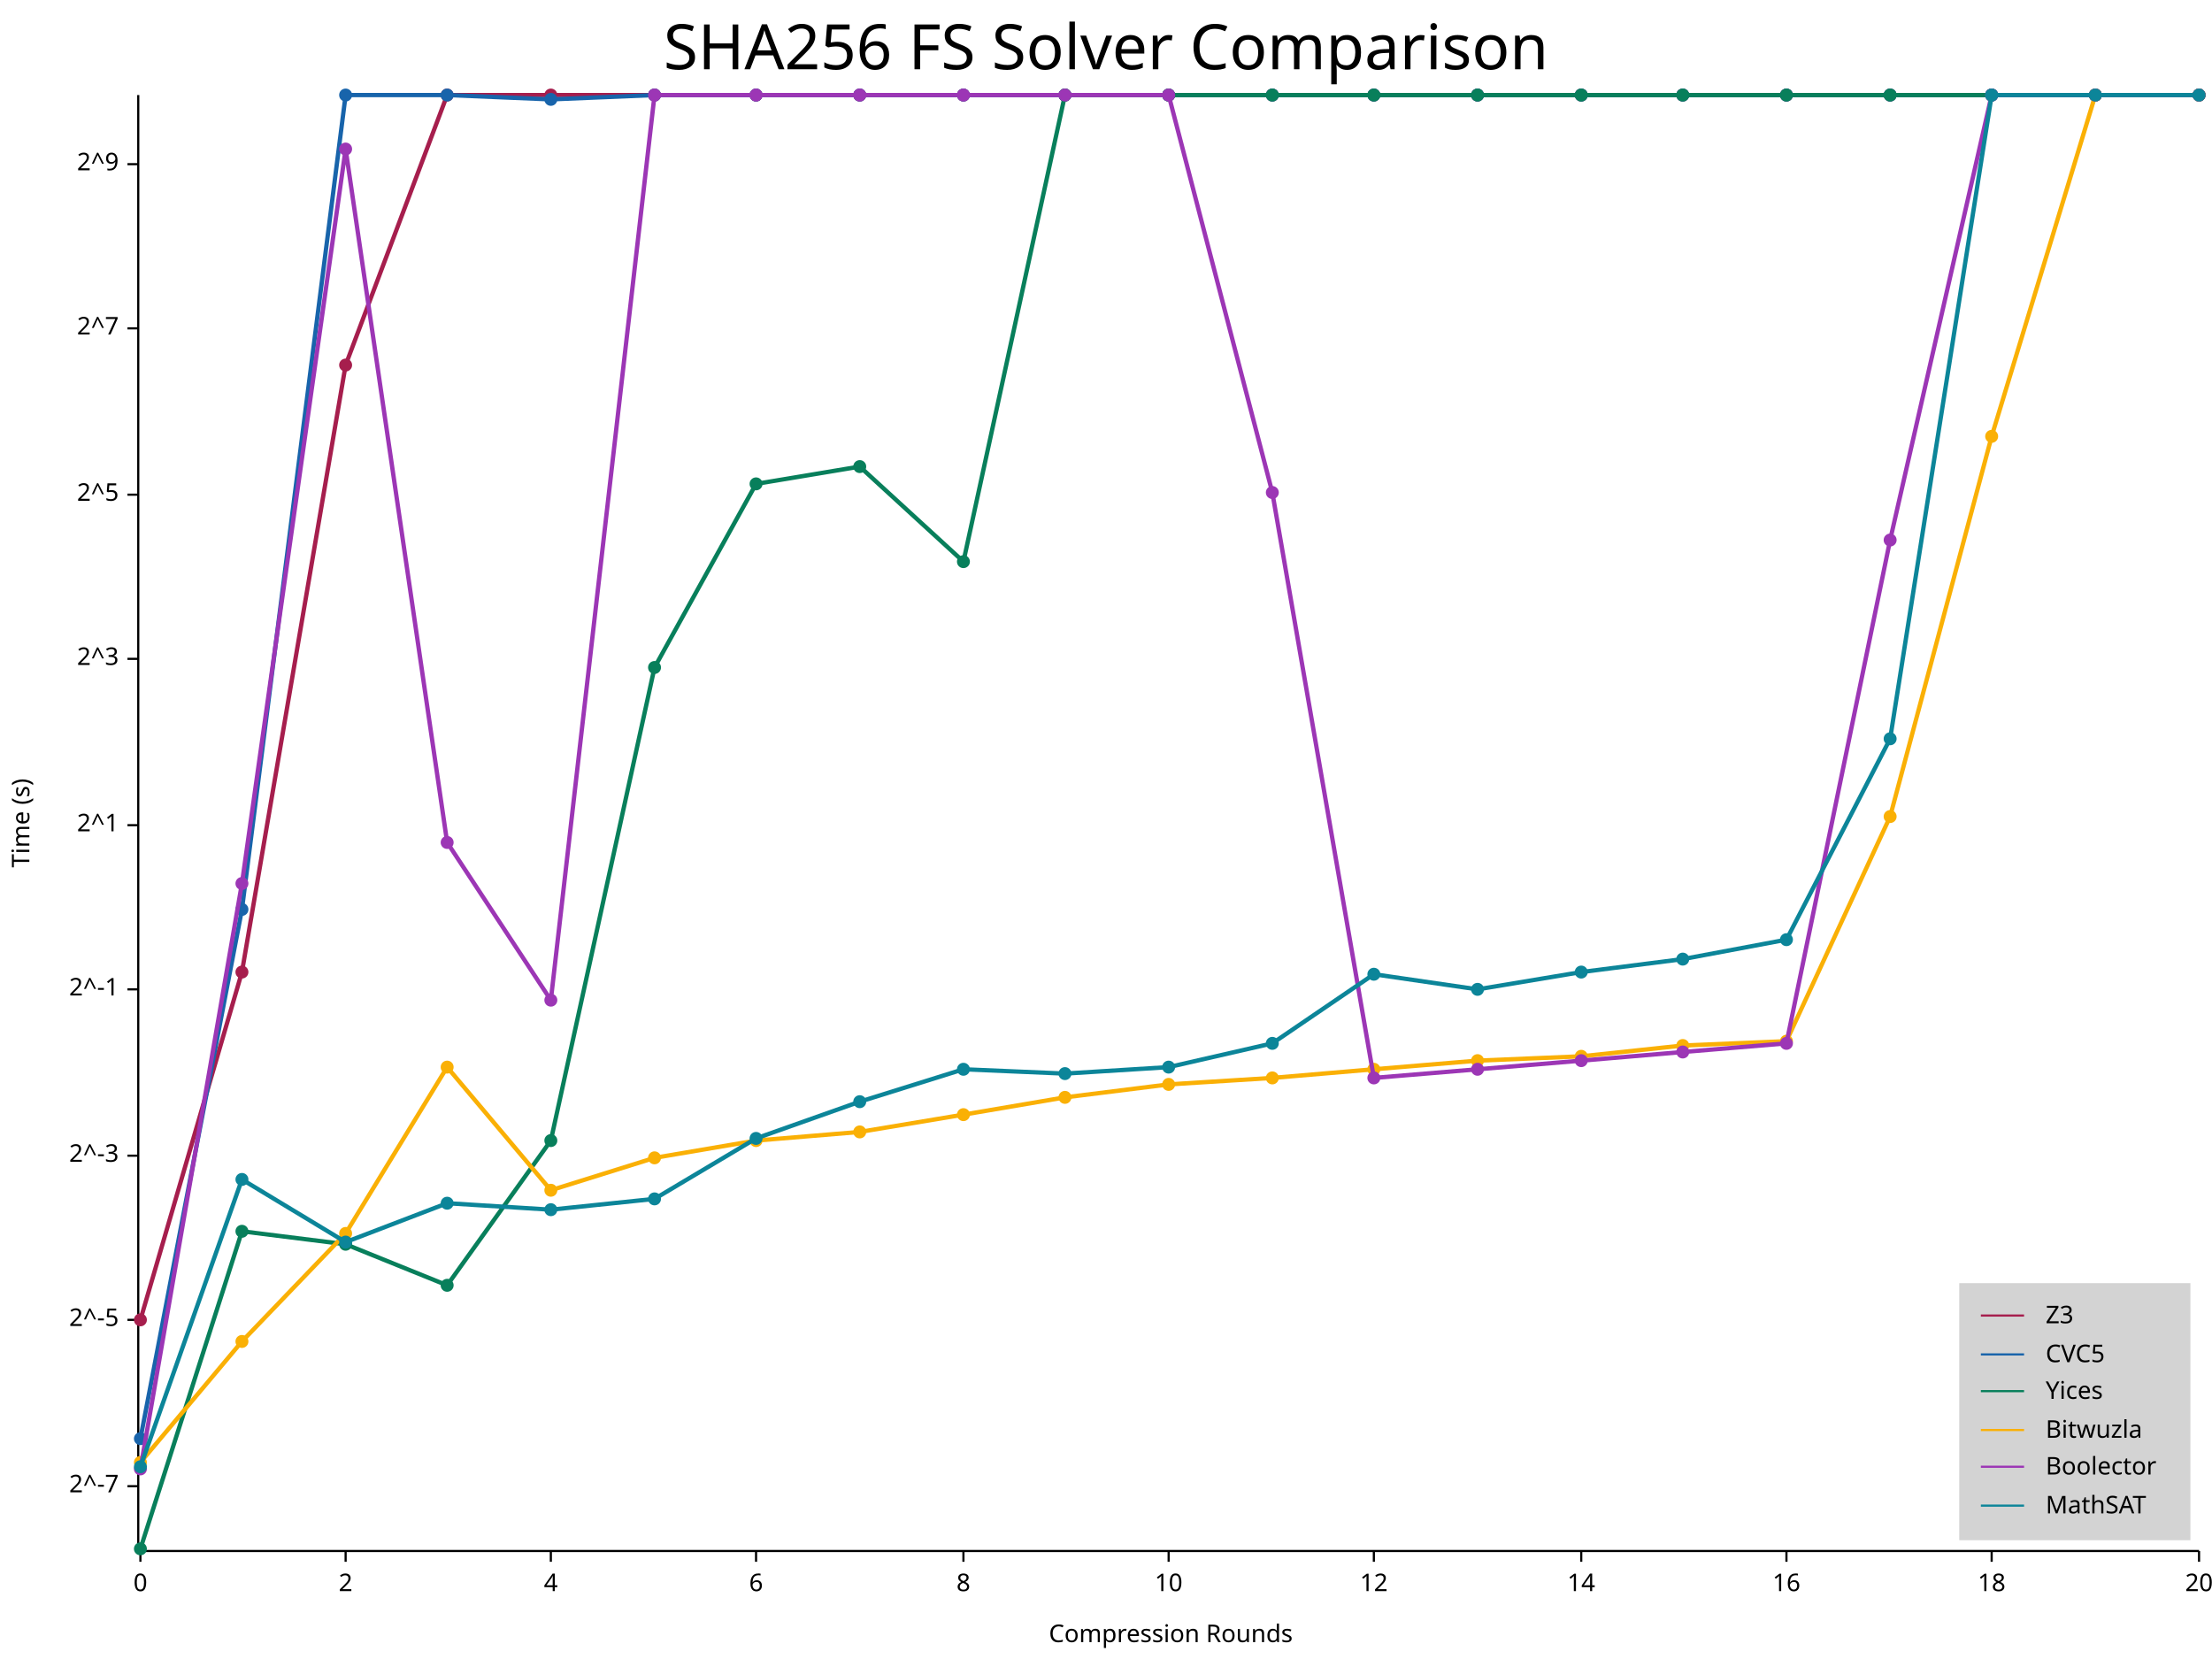
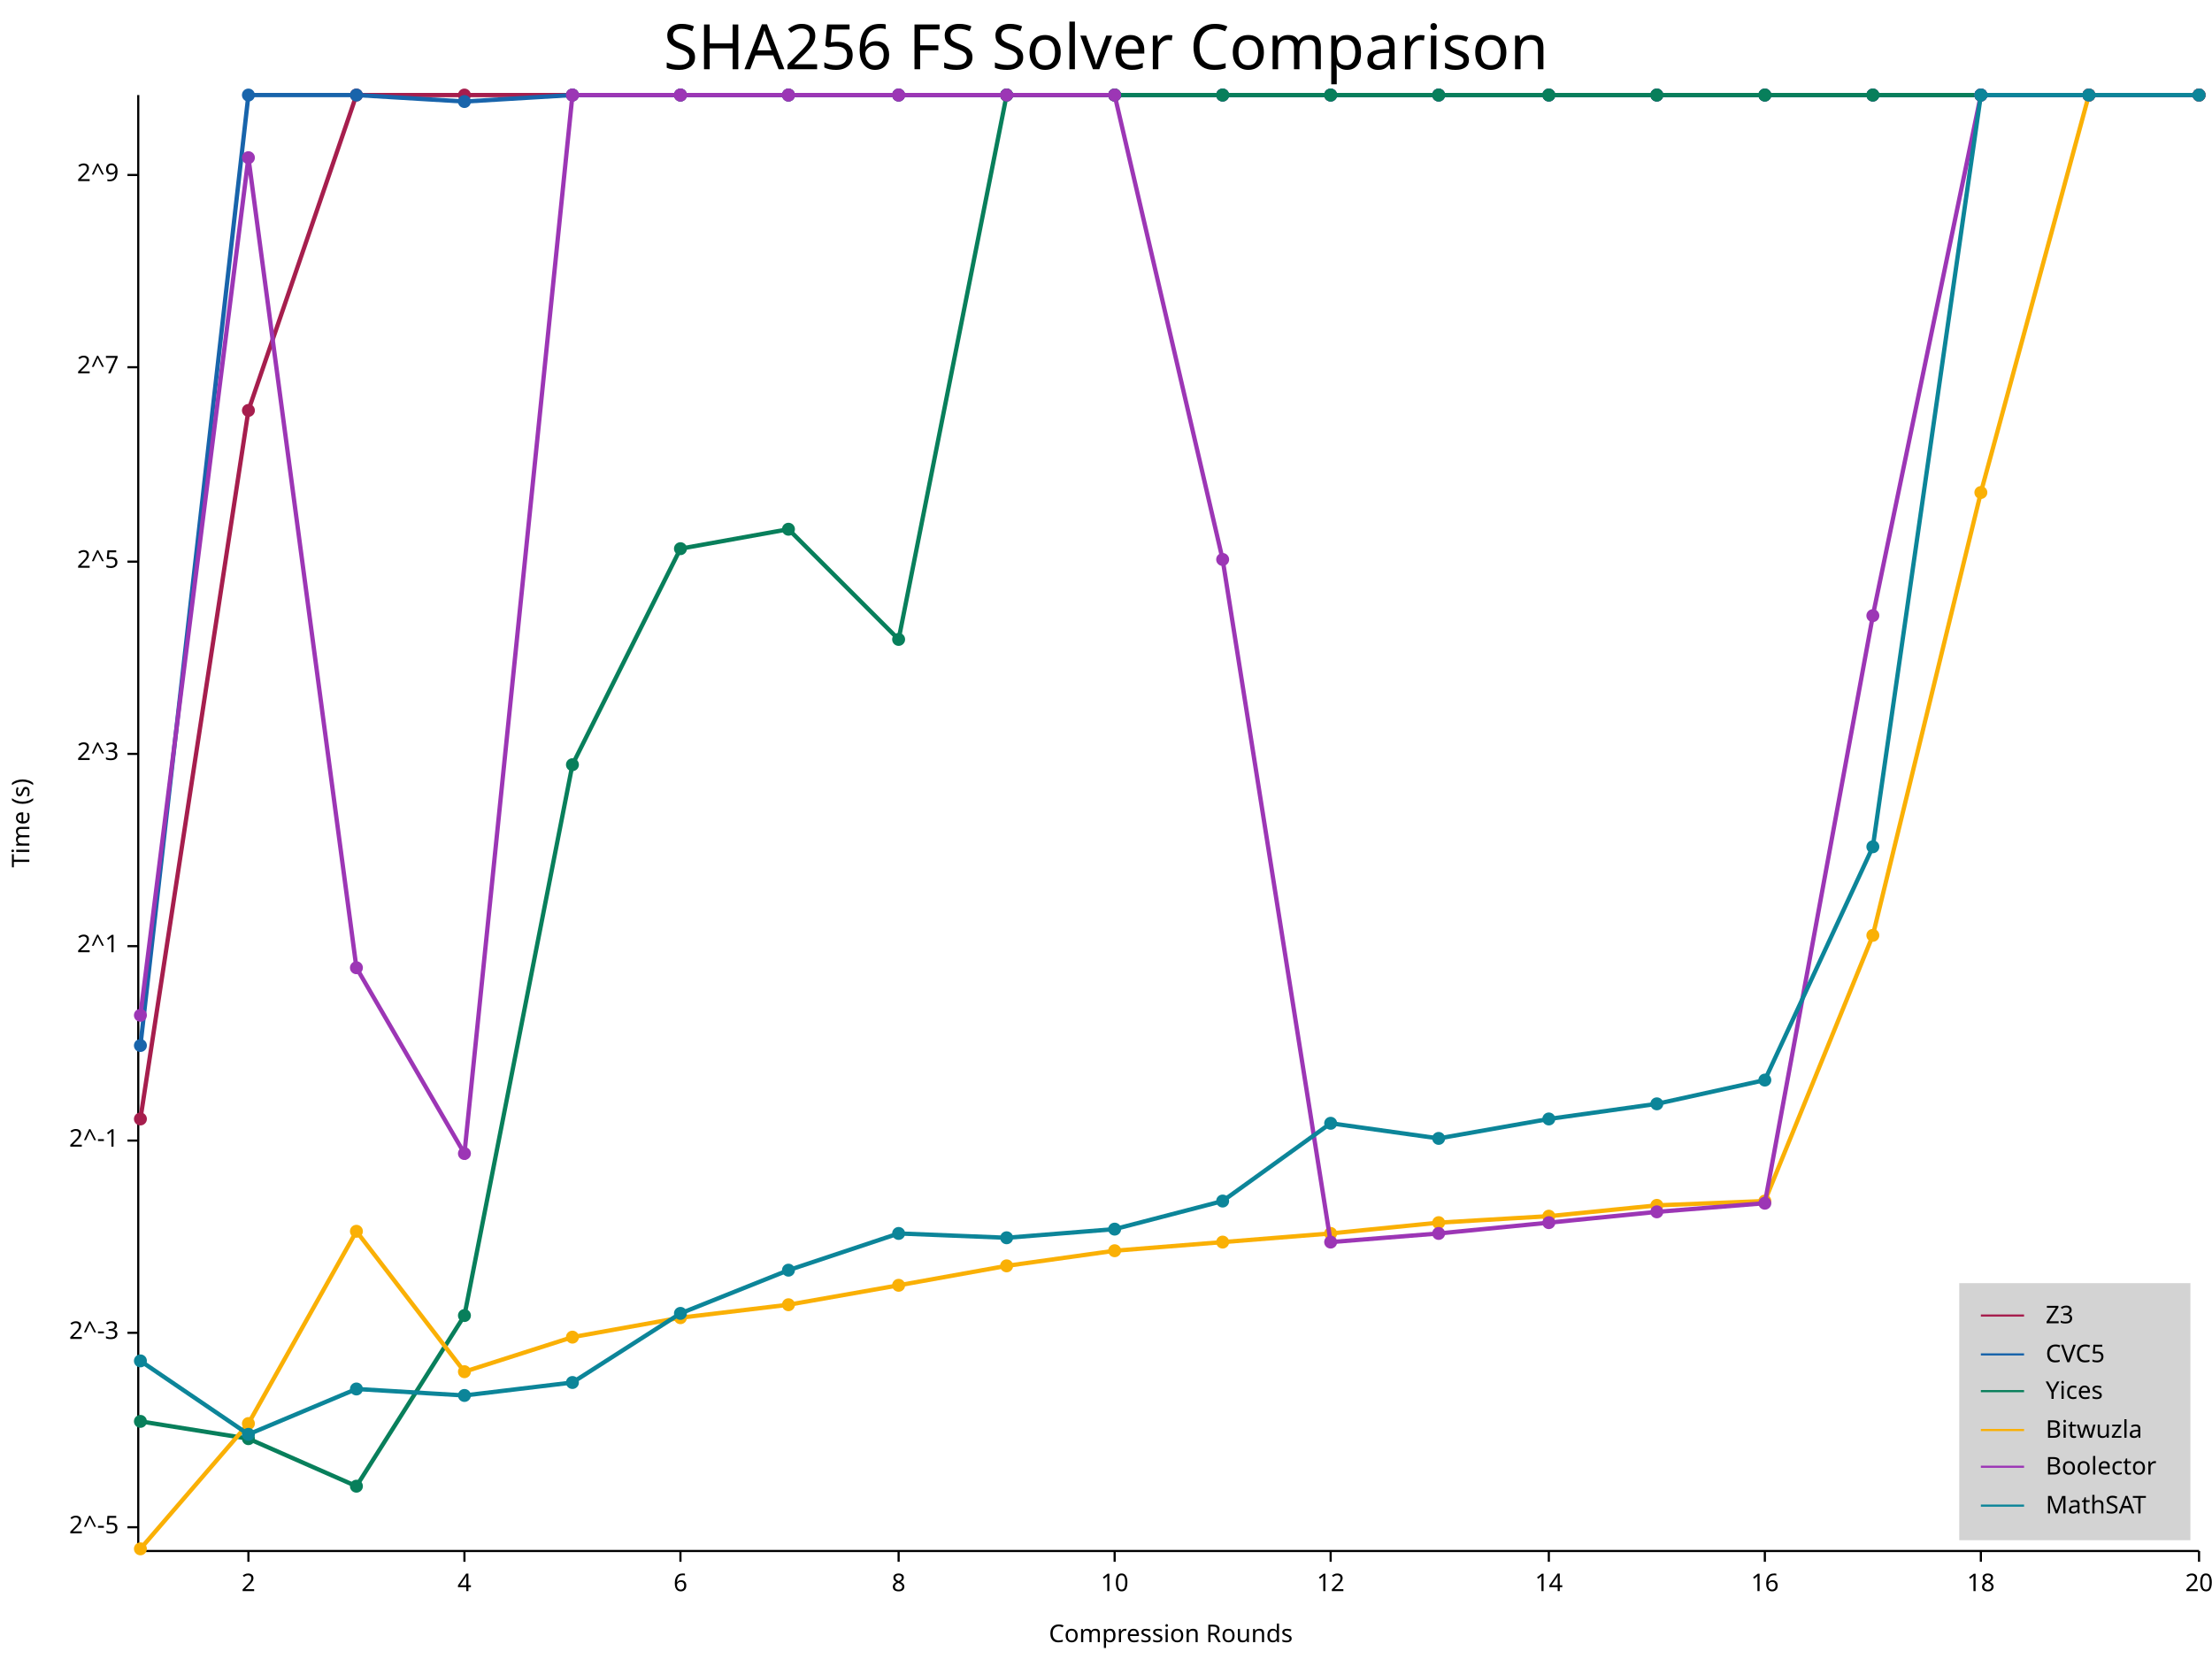
<svg xmlns="http://www.w3.org/2000/svg" width="1024" height="768" viewBox="0 0 1024 768">
  <rect x="0" y="0" width="1024" height="768" opacity="1" fill="#FFFFFF" stroke="none" />
  <text x="512" y="10" dy="0.76em" text-anchor="middle" font-family="noto sans" font-size="29.032" opacity="1" fill="#000000">
SHA256 FS Solver Comparison
</text>
  <text x="542" y="763" dy="-0.5ex" text-anchor="middle" font-family="noto sans" font-size="11.29" opacity="1" fill="#000000">
Compression Rounds
</text>
  <polyline fill="none" opacity="1" stroke="#000000" stroke-width="1" points="65,718 1018,718 " />
-   <text x="65" y="728" dy="0.76em" text-anchor="middle" font-family="noto sans" font-size="11.29" opacity="1" fill="#000000">
- 0
- </text>
-   <polyline fill="none" opacity="1" stroke="#000000" stroke-width="1" points="65,718 65,723 " />
-   <text x="160" y="728" dy="0.76em" text-anchor="middle" font-family="noto sans" font-size="11.29" opacity="1" fill="#000000">
+   <text x="115" y="728" dy="0.76em" text-anchor="middle" font-family="noto sans" font-size="11.29" opacity="1" fill="#000000">
2
</text>
-   <polyline fill="none" opacity="1" stroke="#000000" stroke-width="1" points="160,718 160,723 " />
-   <text x="255" y="728" dy="0.76em" text-anchor="middle" font-family="noto sans" font-size="11.29" opacity="1" fill="#000000">
+   <polyline fill="none" opacity="1" stroke="#000000" stroke-width="1" points="115,718 115,723 " />
+   <text x="215" y="728" dy="0.76em" text-anchor="middle" font-family="noto sans" font-size="11.29" opacity="1" fill="#000000">
4
</text>
-   <polyline fill="none" opacity="1" stroke="#000000" stroke-width="1" points="255,718 255,723 " />
-   <text x="350" y="728" dy="0.76em" text-anchor="middle" font-family="noto sans" font-size="11.29" opacity="1" fill="#000000">
+   <polyline fill="none" opacity="1" stroke="#000000" stroke-width="1" points="215,718 215,723 " />
+   <text x="315" y="728" dy="0.76em" text-anchor="middle" font-family="noto sans" font-size="11.29" opacity="1" fill="#000000">
6
</text>
-   <polyline fill="none" opacity="1" stroke="#000000" stroke-width="1" points="350,718 350,723 " />
-   <text x="446" y="728" dy="0.76em" text-anchor="middle" font-family="noto sans" font-size="11.29" opacity="1" fill="#000000">
+   <polyline fill="none" opacity="1" stroke="#000000" stroke-width="1" points="315,718 315,723 " />
+   <text x="416" y="728" dy="0.76em" text-anchor="middle" font-family="noto sans" font-size="11.29" opacity="1" fill="#000000">
8
</text>
-   <polyline fill="none" opacity="1" stroke="#000000" stroke-width="1" points="446,718 446,723 " />
-   <text x="541" y="728" dy="0.76em" text-anchor="middle" font-family="noto sans" font-size="11.29" opacity="1" fill="#000000">
+   <polyline fill="none" opacity="1" stroke="#000000" stroke-width="1" points="416,718 416,723 " />
+   <text x="516" y="728" dy="0.76em" text-anchor="middle" font-family="noto sans" font-size="11.29" opacity="1" fill="#000000">
10
</text>
-   <polyline fill="none" opacity="1" stroke="#000000" stroke-width="1" points="541,718 541,723 " />
-   <text x="636" y="728" dy="0.76em" text-anchor="middle" font-family="noto sans" font-size="11.29" opacity="1" fill="#000000">
+   <polyline fill="none" opacity="1" stroke="#000000" stroke-width="1" points="516,718 516,723 " />
+   <text x="616" y="728" dy="0.76em" text-anchor="middle" font-family="noto sans" font-size="11.29" opacity="1" fill="#000000">
12
</text>
-   <polyline fill="none" opacity="1" stroke="#000000" stroke-width="1" points="636,718 636,723 " />
-   <text x="732" y="728" dy="0.76em" text-anchor="middle" font-family="noto sans" font-size="11.29" opacity="1" fill="#000000">
+   <polyline fill="none" opacity="1" stroke="#000000" stroke-width="1" points="616,718 616,723 " />
+   <text x="717" y="728" dy="0.76em" text-anchor="middle" font-family="noto sans" font-size="11.29" opacity="1" fill="#000000">
14
</text>
-   <polyline fill="none" opacity="1" stroke="#000000" stroke-width="1" points="732,718 732,723 " />
-   <text x="827" y="728" dy="0.76em" text-anchor="middle" font-family="noto sans" font-size="11.29" opacity="1" fill="#000000">
+   <polyline fill="none" opacity="1" stroke="#000000" stroke-width="1" points="717,718 717,723 " />
+   <text x="817" y="728" dy="0.76em" text-anchor="middle" font-family="noto sans" font-size="11.29" opacity="1" fill="#000000">
16
</text>
-   <polyline fill="none" opacity="1" stroke="#000000" stroke-width="1" points="827,718 827,723 " />
-   <text x="922" y="728" dy="0.76em" text-anchor="middle" font-family="noto sans" font-size="11.29" opacity="1" fill="#000000">
+   <polyline fill="none" opacity="1" stroke="#000000" stroke-width="1" points="817,718 817,723 " />
+   <text x="917" y="728" dy="0.76em" text-anchor="middle" font-family="noto sans" font-size="11.29" opacity="1" fill="#000000">
18
</text>
-   <polyline fill="none" opacity="1" stroke="#000000" stroke-width="1" points="922,718 922,723 " />
+   <polyline fill="none" opacity="1" stroke="#000000" stroke-width="1" points="917,718 917,723 " />
  <text x="1018" y="728" dy="0.76em" text-anchor="middle" font-family="noto sans" font-size="11.29" opacity="1" fill="#000000">
20
</text>
  <polyline fill="none" opacity="1" stroke="#000000" stroke-width="1" points="1018,718 1018,723 " />
  <text x="5" y="381" dy="0.76em" text-anchor="middle" font-family="noto sans" font-size="11.29" opacity="1" fill="#000000" transform="rotate(270, 5, 381)">
Time (s)
</text>
  <polyline fill="none" opacity="1" stroke="#000000" stroke-width="1" points="64,44 64,717 " />
-   <text x="55" y="688" dy="0.5ex" text-anchor="end" font-family="noto sans" font-size="11.29" opacity="1" fill="#000000">
- 2^-7
- </text>
-   <polyline fill="none" opacity="1" stroke="#000000" stroke-width="1" points="59,688 64,688 " />
-   <text x="55" y="611" dy="0.5ex" text-anchor="end" font-family="noto sans" font-size="11.29" opacity="1" fill="#000000">
+   <text x="55" y="707" dy="0.5ex" text-anchor="end" font-family="noto sans" font-size="11.29" opacity="1" fill="#000000">
2^-5
</text>
-   <polyline fill="none" opacity="1" stroke="#000000" stroke-width="1" points="59,611 64,611 " />
-   <text x="55" y="535" dy="0.5ex" text-anchor="end" font-family="noto sans" font-size="11.29" opacity="1" fill="#000000">
+   <polyline fill="none" opacity="1" stroke="#000000" stroke-width="1" points="59,707 64,707 " />
+   <text x="55" y="617" dy="0.5ex" text-anchor="end" font-family="noto sans" font-size="11.29" opacity="1" fill="#000000">
2^-3
</text>
-   <polyline fill="none" opacity="1" stroke="#000000" stroke-width="1" points="59,535 64,535 " />
-   <text x="55" y="458" dy="0.5ex" text-anchor="end" font-family="noto sans" font-size="11.29" opacity="1" fill="#000000">
+   <polyline fill="none" opacity="1" stroke="#000000" stroke-width="1" points="59,617 64,617 " />
+   <text x="55" y="528" dy="0.5ex" text-anchor="end" font-family="noto sans" font-size="11.29" opacity="1" fill="#000000">
2^-1
</text>
-   <polyline fill="none" opacity="1" stroke="#000000" stroke-width="1" points="59,458 64,458 " />
-   <text x="55" y="382" dy="0.5ex" text-anchor="end" font-family="noto sans" font-size="11.29" opacity="1" fill="#000000">
+   <polyline fill="none" opacity="1" stroke="#000000" stroke-width="1" points="59,528 64,528 " />
+   <text x="55" y="438" dy="0.5ex" text-anchor="end" font-family="noto sans" font-size="11.29" opacity="1" fill="#000000">
2^1
</text>
-   <polyline fill="none" opacity="1" stroke="#000000" stroke-width="1" points="59,382 64,382 " />
-   <text x="55" y="305" dy="0.5ex" text-anchor="end" font-family="noto sans" font-size="11.29" opacity="1" fill="#000000">
+   <polyline fill="none" opacity="1" stroke="#000000" stroke-width="1" points="59,438 64,438 " />
+   <text x="55" y="349" dy="0.5ex" text-anchor="end" font-family="noto sans" font-size="11.29" opacity="1" fill="#000000">
2^3
</text>
-   <polyline fill="none" opacity="1" stroke="#000000" stroke-width="1" points="59,305 64,305 " />
-   <text x="55" y="229" dy="0.5ex" text-anchor="end" font-family="noto sans" font-size="11.29" opacity="1" fill="#000000">
+   <polyline fill="none" opacity="1" stroke="#000000" stroke-width="1" points="59,349 64,349 " />
+   <text x="55" y="260" dy="0.5ex" text-anchor="end" font-family="noto sans" font-size="11.29" opacity="1" fill="#000000">
2^5
</text>
-   <polyline fill="none" opacity="1" stroke="#000000" stroke-width="1" points="59,229 64,229 " />
-   <text x="55" y="152" dy="0.5ex" text-anchor="end" font-family="noto sans" font-size="11.29" opacity="1" fill="#000000">
+   <polyline fill="none" opacity="1" stroke="#000000" stroke-width="1" points="59,260 64,260 " />
+   <text x="55" y="170" dy="0.5ex" text-anchor="end" font-family="noto sans" font-size="11.29" opacity="1" fill="#000000">
2^7
</text>
-   <polyline fill="none" opacity="1" stroke="#000000" stroke-width="1" points="59,152 64,152 " />
-   <text x="55" y="76" dy="0.5ex" text-anchor="end" font-family="noto sans" font-size="11.29" opacity="1" fill="#000000">
+   <polyline fill="none" opacity="1" stroke="#000000" stroke-width="1" points="59,170 64,170 " />
+   <text x="55" y="81" dy="0.5ex" text-anchor="end" font-family="noto sans" font-size="11.29" opacity="1" fill="#000000">
2^9
</text>
-   <polyline fill="none" opacity="1" stroke="#000000" stroke-width="1" points="59,76 64,76 " />
-   <polyline fill="none" opacity="1" stroke="#A61E4D" stroke-width="2" points="65,611 112,450 160,169 207,44 255,44 303,44 350,44 398,44 446,44 493,44 541,44 589,44 636,44 684,44 732,44 779,44 827,44 875,44 922,44 970,44 1018,44 " />
-   <circle cx="65" cy="611" r="3" opacity="1" fill="#A61E4D" stroke="none" stroke-width="1" />
-   <circle cx="112" cy="450" r="3" opacity="1" fill="#A61E4D" stroke="none" stroke-width="1" />
-   <circle cx="160" cy="169" r="3" opacity="1" fill="#A61E4D" stroke="none" stroke-width="1" />
-   <circle cx="207" cy="44" r="3" opacity="1" fill="#A61E4D" stroke="none" stroke-width="1" />
-   <circle cx="255" cy="44" r="3" opacity="1" fill="#A61E4D" stroke="none" stroke-width="1" />
-   <circle cx="303" cy="44" r="3" opacity="1" fill="#A61E4D" stroke="none" stroke-width="1" />
-   <circle cx="350" cy="44" r="3" opacity="1" fill="#A61E4D" stroke="none" stroke-width="1" />
-   <circle cx="398" cy="44" r="3" opacity="1" fill="#A61E4D" stroke="none" stroke-width="1" />
-   <circle cx="446" cy="44" r="3" opacity="1" fill="#A61E4D" stroke="none" stroke-width="1" />
-   <circle cx="493" cy="44" r="3" opacity="1" fill="#A61E4D" stroke="none" stroke-width="1" />
-   <circle cx="541" cy="44" r="3" opacity="1" fill="#A61E4D" stroke="none" stroke-width="1" />
-   <circle cx="589" cy="44" r="3" opacity="1" fill="#A61E4D" stroke="none" stroke-width="1" />
-   <circle cx="636" cy="44" r="3" opacity="1" fill="#A61E4D" stroke="none" stroke-width="1" />
-   <circle cx="684" cy="44" r="3" opacity="1" fill="#A61E4D" stroke="none" stroke-width="1" />
-   <circle cx="732" cy="44" r="3" opacity="1" fill="#A61E4D" stroke="none" stroke-width="1" />
-   <circle cx="779" cy="44" r="3" opacity="1" fill="#A61E4D" stroke="none" stroke-width="1" />
-   <circle cx="827" cy="44" r="3" opacity="1" fill="#A61E4D" stroke="none" stroke-width="1" />
-   <circle cx="875" cy="44" r="3" opacity="1" fill="#A61E4D" stroke="none" stroke-width="1" />
-   <circle cx="922" cy="44" r="3" opacity="1" fill="#A61E4D" stroke="none" stroke-width="1" />
-   <circle cx="970" cy="44" r="3" opacity="1" fill="#A61E4D" stroke="none" stroke-width="1" />
+   <polyline fill="none" opacity="1" stroke="#000000" stroke-width="1" points="59,81 64,81 " />
+   <polyline fill="none" opacity="1" stroke="#A61E4D" stroke-width="2" points="65,518 115,190 165,44 215,44 265,44 315,44 365,44 416,44 466,44 516,44 566,44 616,44 666,44 717,44 767,44 817,44 867,44 917,44 967,44 1018,44 " />
+   <circle cx="65" cy="518" r="3" opacity="1" fill="#A61E4D" stroke="none" stroke-width="1" />
+   <circle cx="115" cy="190" r="3" opacity="1" fill="#A61E4D" stroke="none" stroke-width="1" />
+   <circle cx="165" cy="44" r="3" opacity="1" fill="#A61E4D" stroke="none" stroke-width="1" />
+   <circle cx="215" cy="44" r="3" opacity="1" fill="#A61E4D" stroke="none" stroke-width="1" />
+   <circle cx="265" cy="44" r="3" opacity="1" fill="#A61E4D" stroke="none" stroke-width="1" />
+   <circle cx="315" cy="44" r="3" opacity="1" fill="#A61E4D" stroke="none" stroke-width="1" />
+   <circle cx="365" cy="44" r="3" opacity="1" fill="#A61E4D" stroke="none" stroke-width="1" />
+   <circle cx="416" cy="44" r="3" opacity="1" fill="#A61E4D" stroke="none" stroke-width="1" />
+   <circle cx="466" cy="44" r="3" opacity="1" fill="#A61E4D" stroke="none" stroke-width="1" />
+   <circle cx="516" cy="44" r="3" opacity="1" fill="#A61E4D" stroke="none" stroke-width="1" />
+   <circle cx="566" cy="44" r="3" opacity="1" fill="#A61E4D" stroke="none" stroke-width="1" />
+   <circle cx="616" cy="44" r="3" opacity="1" fill="#A61E4D" stroke="none" stroke-width="1" />
+   <circle cx="666" cy="44" r="3" opacity="1" fill="#A61E4D" stroke="none" stroke-width="1" />
+   <circle cx="717" cy="44" r="3" opacity="1" fill="#A61E4D" stroke="none" stroke-width="1" />
+   <circle cx="767" cy="44" r="3" opacity="1" fill="#A61E4D" stroke="none" stroke-width="1" />
+   <circle cx="817" cy="44" r="3" opacity="1" fill="#A61E4D" stroke="none" stroke-width="1" />
+   <circle cx="867" cy="44" r="3" opacity="1" fill="#A61E4D" stroke="none" stroke-width="1" />
+   <circle cx="917" cy="44" r="3" opacity="1" fill="#A61E4D" stroke="none" stroke-width="1" />
+   <circle cx="967" cy="44" r="3" opacity="1" fill="#A61E4D" stroke="none" stroke-width="1" />
  <circle cx="1018" cy="44" r="3" opacity="1" fill="#A61E4D" stroke="none" stroke-width="1" />
-   <polyline fill="none" opacity="1" stroke="#1864AB" stroke-width="2" points="65,666 112,421 160,44 207,44 255,46 303,44 350,44 398,44 446,44 493,44 541,44 589,44 636,44 684,44 732,44 779,44 827,44 875,44 922,44 970,44 1018,44 " />
-   <circle cx="65" cy="666" r="3" opacity="1" fill="#1864AB" stroke="none" stroke-width="1" />
-   <circle cx="112" cy="421" r="3" opacity="1" fill="#1864AB" stroke="none" stroke-width="1" />
-   <circle cx="160" cy="44" r="3" opacity="1" fill="#1864AB" stroke="none" stroke-width="1" />
-   <circle cx="207" cy="44" r="3" opacity="1" fill="#1864AB" stroke="none" stroke-width="1" />
-   <circle cx="255" cy="46" r="3" opacity="1" fill="#1864AB" stroke="none" stroke-width="1" />
-   <circle cx="303" cy="44" r="3" opacity="1" fill="#1864AB" stroke="none" stroke-width="1" />
-   <circle cx="350" cy="44" r="3" opacity="1" fill="#1864AB" stroke="none" stroke-width="1" />
-   <circle cx="398" cy="44" r="3" opacity="1" fill="#1864AB" stroke="none" stroke-width="1" />
-   <circle cx="446" cy="44" r="3" opacity="1" fill="#1864AB" stroke="none" stroke-width="1" />
-   <circle cx="493" cy="44" r="3" opacity="1" fill="#1864AB" stroke="none" stroke-width="1" />
-   <circle cx="541" cy="44" r="3" opacity="1" fill="#1864AB" stroke="none" stroke-width="1" />
-   <circle cx="589" cy="44" r="3" opacity="1" fill="#1864AB" stroke="none" stroke-width="1" />
-   <circle cx="636" cy="44" r="3" opacity="1" fill="#1864AB" stroke="none" stroke-width="1" />
-   <circle cx="684" cy="44" r="3" opacity="1" fill="#1864AB" stroke="none" stroke-width="1" />
-   <circle cx="732" cy="44" r="3" opacity="1" fill="#1864AB" stroke="none" stroke-width="1" />
-   <circle cx="779" cy="44" r="3" opacity="1" fill="#1864AB" stroke="none" stroke-width="1" />
-   <circle cx="827" cy="44" r="3" opacity="1" fill="#1864AB" stroke="none" stroke-width="1" />
-   <circle cx="875" cy="44" r="3" opacity="1" fill="#1864AB" stroke="none" stroke-width="1" />
-   <circle cx="922" cy="44" r="3" opacity="1" fill="#1864AB" stroke="none" stroke-width="1" />
-   <circle cx="970" cy="44" r="3" opacity="1" fill="#1864AB" stroke="none" stroke-width="1" />
+   <polyline fill="none" opacity="1" stroke="#1864AB" stroke-width="2" points="65,484 115,44 165,44 215,47 265,44 315,44 365,44 416,44 466,44 516,44 566,44 616,44 666,44 717,44 767,44 817,44 867,44 917,44 967,44 1018,44 " />
+   <circle cx="65" cy="484" r="3" opacity="1" fill="#1864AB" stroke="none" stroke-width="1" />
+   <circle cx="115" cy="44" r="3" opacity="1" fill="#1864AB" stroke="none" stroke-width="1" />
+   <circle cx="165" cy="44" r="3" opacity="1" fill="#1864AB" stroke="none" stroke-width="1" />
+   <circle cx="215" cy="47" r="3" opacity="1" fill="#1864AB" stroke="none" stroke-width="1" />
+   <circle cx="265" cy="44" r="3" opacity="1" fill="#1864AB" stroke="none" stroke-width="1" />
+   <circle cx="315" cy="44" r="3" opacity="1" fill="#1864AB" stroke="none" stroke-width="1" />
+   <circle cx="365" cy="44" r="3" opacity="1" fill="#1864AB" stroke="none" stroke-width="1" />
+   <circle cx="416" cy="44" r="3" opacity="1" fill="#1864AB" stroke="none" stroke-width="1" />
+   <circle cx="466" cy="44" r="3" opacity="1" fill="#1864AB" stroke="none" stroke-width="1" />
+   <circle cx="516" cy="44" r="3" opacity="1" fill="#1864AB" stroke="none" stroke-width="1" />
+   <circle cx="566" cy="44" r="3" opacity="1" fill="#1864AB" stroke="none" stroke-width="1" />
+   <circle cx="616" cy="44" r="3" opacity="1" fill="#1864AB" stroke="none" stroke-width="1" />
+   <circle cx="666" cy="44" r="3" opacity="1" fill="#1864AB" stroke="none" stroke-width="1" />
+   <circle cx="717" cy="44" r="3" opacity="1" fill="#1864AB" stroke="none" stroke-width="1" />
+   <circle cx="767" cy="44" r="3" opacity="1" fill="#1864AB" stroke="none" stroke-width="1" />
+   <circle cx="817" cy="44" r="3" opacity="1" fill="#1864AB" stroke="none" stroke-width="1" />
+   <circle cx="867" cy="44" r="3" opacity="1" fill="#1864AB" stroke="none" stroke-width="1" />
+   <circle cx="917" cy="44" r="3" opacity="1" fill="#1864AB" stroke="none" stroke-width="1" />
+   <circle cx="967" cy="44" r="3" opacity="1" fill="#1864AB" stroke="none" stroke-width="1" />
  <circle cx="1018" cy="44" r="3" opacity="1" fill="#1864AB" stroke="none" stroke-width="1" />
-   <polyline fill="none" opacity="1" stroke="#087F5B" stroke-width="2" points="65,717 112,570 160,576 207,595 255,528 303,309 350,224 398,216 446,260 493,44 541,44 589,44 636,44 684,44 732,44 779,44 827,44 875,44 922,44 970,44 1018,44 " />
-   <circle cx="65" cy="717" r="3" opacity="1" fill="#087F5B" stroke="none" stroke-width="1" />
-   <circle cx="112" cy="570" r="3" opacity="1" fill="#087F5B" stroke="none" stroke-width="1" />
-   <circle cx="160" cy="576" r="3" opacity="1" fill="#087F5B" stroke="none" stroke-width="1" />
-   <circle cx="207" cy="595" r="3" opacity="1" fill="#087F5B" stroke="none" stroke-width="1" />
-   <circle cx="255" cy="528" r="3" opacity="1" fill="#087F5B" stroke="none" stroke-width="1" />
-   <circle cx="303" cy="309" r="3" opacity="1" fill="#087F5B" stroke="none" stroke-width="1" />
-   <circle cx="350" cy="224" r="3" opacity="1" fill="#087F5B" stroke="none" stroke-width="1" />
-   <circle cx="398" cy="216" r="3" opacity="1" fill="#087F5B" stroke="none" stroke-width="1" />
-   <circle cx="446" cy="260" r="3" opacity="1" fill="#087F5B" stroke="none" stroke-width="1" />
-   <circle cx="493" cy="44" r="3" opacity="1" fill="#087F5B" stroke="none" stroke-width="1" />
-   <circle cx="541" cy="44" r="3" opacity="1" fill="#087F5B" stroke="none" stroke-width="1" />
-   <circle cx="589" cy="44" r="3" opacity="1" fill="#087F5B" stroke="none" stroke-width="1" />
-   <circle cx="636" cy="44" r="3" opacity="1" fill="#087F5B" stroke="none" stroke-width="1" />
-   <circle cx="684" cy="44" r="3" opacity="1" fill="#087F5B" stroke="none" stroke-width="1" />
-   <circle cx="732" cy="44" r="3" opacity="1" fill="#087F5B" stroke="none" stroke-width="1" />
-   <circle cx="779" cy="44" r="3" opacity="1" fill="#087F5B" stroke="none" stroke-width="1" />
-   <circle cx="827" cy="44" r="3" opacity="1" fill="#087F5B" stroke="none" stroke-width="1" />
-   <circle cx="875" cy="44" r="3" opacity="1" fill="#087F5B" stroke="none" stroke-width="1" />
-   <circle cx="922" cy="44" r="3" opacity="1" fill="#087F5B" stroke="none" stroke-width="1" />
-   <circle cx="970" cy="44" r="3" opacity="1" fill="#087F5B" stroke="none" stroke-width="1" />
+   <polyline fill="none" opacity="1" stroke="#087F5B" stroke-width="2" points="65,658 115,666 165,688 215,609 265,354 315,254 365,245 416,296 466,44 516,44 566,44 616,44 666,44 717,44 767,44 817,44 867,44 917,44 967,44 1018,44 " />
+   <circle cx="65" cy="658" r="3" opacity="1" fill="#087F5B" stroke="none" stroke-width="1" />
+   <circle cx="115" cy="666" r="3" opacity="1" fill="#087F5B" stroke="none" stroke-width="1" />
+   <circle cx="165" cy="688" r="3" opacity="1" fill="#087F5B" stroke="none" stroke-width="1" />
+   <circle cx="215" cy="609" r="3" opacity="1" fill="#087F5B" stroke="none" stroke-width="1" />
+   <circle cx="265" cy="354" r="3" opacity="1" fill="#087F5B" stroke="none" stroke-width="1" />
+   <circle cx="315" cy="254" r="3" opacity="1" fill="#087F5B" stroke="none" stroke-width="1" />
+   <circle cx="365" cy="245" r="3" opacity="1" fill="#087F5B" stroke="none" stroke-width="1" />
+   <circle cx="416" cy="296" r="3" opacity="1" fill="#087F5B" stroke="none" stroke-width="1" />
+   <circle cx="466" cy="44" r="3" opacity="1" fill="#087F5B" stroke="none" stroke-width="1" />
+   <circle cx="516" cy="44" r="3" opacity="1" fill="#087F5B" stroke="none" stroke-width="1" />
+   <circle cx="566" cy="44" r="3" opacity="1" fill="#087F5B" stroke="none" stroke-width="1" />
+   <circle cx="616" cy="44" r="3" opacity="1" fill="#087F5B" stroke="none" stroke-width="1" />
+   <circle cx="666" cy="44" r="3" opacity="1" fill="#087F5B" stroke="none" stroke-width="1" />
+   <circle cx="717" cy="44" r="3" opacity="1" fill="#087F5B" stroke="none" stroke-width="1" />
+   <circle cx="767" cy="44" r="3" opacity="1" fill="#087F5B" stroke="none" stroke-width="1" />
+   <circle cx="817" cy="44" r="3" opacity="1" fill="#087F5B" stroke="none" stroke-width="1" />
+   <circle cx="867" cy="44" r="3" opacity="1" fill="#087F5B" stroke="none" stroke-width="1" />
+   <circle cx="917" cy="44" r="3" opacity="1" fill="#087F5B" stroke="none" stroke-width="1" />
+   <circle cx="967" cy="44" r="3" opacity="1" fill="#087F5B" stroke="none" stroke-width="1" />
  <circle cx="1018" cy="44" r="3" opacity="1" fill="#087F5B" stroke="none" stroke-width="1" />
-   <polyline fill="none" opacity="1" stroke="#FAB005" stroke-width="2" points="65,677 112,621 160,571 207,494 255,551 303,536 350,528 398,524 446,516 493,508 541,502 589,499 636,495 684,491 732,489 779,484 827,482 875,378 922,202 970,44 1018,44 " />
-   <circle cx="65" cy="677" r="3" opacity="1" fill="#FAB005" stroke="none" stroke-width="1" />
-   <circle cx="112" cy="621" r="3" opacity="1" fill="#FAB005" stroke="none" stroke-width="1" />
-   <circle cx="160" cy="571" r="3" opacity="1" fill="#FAB005" stroke="none" stroke-width="1" />
-   <circle cx="207" cy="494" r="3" opacity="1" fill="#FAB005" stroke="none" stroke-width="1" />
-   <circle cx="255" cy="551" r="3" opacity="1" fill="#FAB005" stroke="none" stroke-width="1" />
-   <circle cx="303" cy="536" r="3" opacity="1" fill="#FAB005" stroke="none" stroke-width="1" />
-   <circle cx="350" cy="528" r="3" opacity="1" fill="#FAB005" stroke="none" stroke-width="1" />
-   <circle cx="398" cy="524" r="3" opacity="1" fill="#FAB005" stroke="none" stroke-width="1" />
-   <circle cx="446" cy="516" r="3" opacity="1" fill="#FAB005" stroke="none" stroke-width="1" />
-   <circle cx="493" cy="508" r="3" opacity="1" fill="#FAB005" stroke="none" stroke-width="1" />
-   <circle cx="541" cy="502" r="3" opacity="1" fill="#FAB005" stroke="none" stroke-width="1" />
-   <circle cx="589" cy="499" r="3" opacity="1" fill="#FAB005" stroke="none" stroke-width="1" />
-   <circle cx="636" cy="495" r="3" opacity="1" fill="#FAB005" stroke="none" stroke-width="1" />
-   <circle cx="684" cy="491" r="3" opacity="1" fill="#FAB005" stroke="none" stroke-width="1" />
-   <circle cx="732" cy="489" r="3" opacity="1" fill="#FAB005" stroke="none" stroke-width="1" />
-   <circle cx="779" cy="484" r="3" opacity="1" fill="#FAB005" stroke="none" stroke-width="1" />
-   <circle cx="827" cy="482" r="3" opacity="1" fill="#FAB005" stroke="none" stroke-width="1" />
-   <circle cx="875" cy="378" r="3" opacity="1" fill="#FAB005" stroke="none" stroke-width="1" />
-   <circle cx="922" cy="202" r="3" opacity="1" fill="#FAB005" stroke="none" stroke-width="1" />
-   <circle cx="970" cy="44" r="3" opacity="1" fill="#FAB005" stroke="none" stroke-width="1" />
+   <polyline fill="none" opacity="1" stroke="#FAB005" stroke-width="2" points="65,717 115,659 165,570 215,635 265,619 315,610 365,604 416,595 466,586 516,579 566,575 616,571 666,566 717,563 767,558 817,556 867,433 917,228 967,44 1018,44 " />
+   <circle cx="65" cy="717" r="3" opacity="1" fill="#FAB005" stroke="none" stroke-width="1" />
+   <circle cx="115" cy="659" r="3" opacity="1" fill="#FAB005" stroke="none" stroke-width="1" />
+   <circle cx="165" cy="570" r="3" opacity="1" fill="#FAB005" stroke="none" stroke-width="1" />
+   <circle cx="215" cy="635" r="3" opacity="1" fill="#FAB005" stroke="none" stroke-width="1" />
+   <circle cx="265" cy="619" r="3" opacity="1" fill="#FAB005" stroke="none" stroke-width="1" />
+   <circle cx="315" cy="610" r="3" opacity="1" fill="#FAB005" stroke="none" stroke-width="1" />
+   <circle cx="365" cy="604" r="3" opacity="1" fill="#FAB005" stroke="none" stroke-width="1" />
+   <circle cx="416" cy="595" r="3" opacity="1" fill="#FAB005" stroke="none" stroke-width="1" />
+   <circle cx="466" cy="586" r="3" opacity="1" fill="#FAB005" stroke="none" stroke-width="1" />
+   <circle cx="516" cy="579" r="3" opacity="1" fill="#FAB005" stroke="none" stroke-width="1" />
+   <circle cx="566" cy="575" r="3" opacity="1" fill="#FAB005" stroke="none" stroke-width="1" />
+   <circle cx="616" cy="571" r="3" opacity="1" fill="#FAB005" stroke="none" stroke-width="1" />
+   <circle cx="666" cy="566" r="3" opacity="1" fill="#FAB005" stroke="none" stroke-width="1" />
+   <circle cx="717" cy="563" r="3" opacity="1" fill="#FAB005" stroke="none" stroke-width="1" />
+   <circle cx="767" cy="558" r="3" opacity="1" fill="#FAB005" stroke="none" stroke-width="1" />
+   <circle cx="817" cy="556" r="3" opacity="1" fill="#FAB005" stroke="none" stroke-width="1" />
+   <circle cx="867" cy="433" r="3" opacity="1" fill="#FAB005" stroke="none" stroke-width="1" />
+   <circle cx="917" cy="228" r="3" opacity="1" fill="#FAB005" stroke="none" stroke-width="1" />
+   <circle cx="967" cy="44" r="3" opacity="1" fill="#FAB005" stroke="none" stroke-width="1" />
  <circle cx="1018" cy="44" r="3" opacity="1" fill="#FAB005" stroke="none" stroke-width="1" />
-   <polyline fill="none" opacity="1" stroke="#9C36B5" stroke-width="2" points="65,680 112,409 160,69 207,390 255,463 303,44 350,44 398,44 446,44 493,44 541,44 589,228 636,499 684,495 732,491 779,487 827,483 875,250 922,44 970,44 1018,44 " />
-   <circle cx="65" cy="680" r="3" opacity="1" fill="#9C36B5" stroke="none" stroke-width="1" />
-   <circle cx="112" cy="409" r="3" opacity="1" fill="#9C36B5" stroke="none" stroke-width="1" />
-   <circle cx="160" cy="69" r="3" opacity="1" fill="#9C36B5" stroke="none" stroke-width="1" />
-   <circle cx="207" cy="390" r="3" opacity="1" fill="#9C36B5" stroke="none" stroke-width="1" />
-   <circle cx="255" cy="463" r="3" opacity="1" fill="#9C36B5" stroke="none" stroke-width="1" />
-   <circle cx="303" cy="44" r="3" opacity="1" fill="#9C36B5" stroke="none" stroke-width="1" />
-   <circle cx="350" cy="44" r="3" opacity="1" fill="#9C36B5" stroke="none" stroke-width="1" />
-   <circle cx="398" cy="44" r="3" opacity="1" fill="#9C36B5" stroke="none" stroke-width="1" />
-   <circle cx="446" cy="44" r="3" opacity="1" fill="#9C36B5" stroke="none" stroke-width="1" />
-   <circle cx="493" cy="44" r="3" opacity="1" fill="#9C36B5" stroke="none" stroke-width="1" />
-   <circle cx="541" cy="44" r="3" opacity="1" fill="#9C36B5" stroke="none" stroke-width="1" />
-   <circle cx="589" cy="228" r="3" opacity="1" fill="#9C36B5" stroke="none" stroke-width="1" />
-   <circle cx="636" cy="499" r="3" opacity="1" fill="#9C36B5" stroke="none" stroke-width="1" />
-   <circle cx="684" cy="495" r="3" opacity="1" fill="#9C36B5" stroke="none" stroke-width="1" />
-   <circle cx="732" cy="491" r="3" opacity="1" fill="#9C36B5" stroke="none" stroke-width="1" />
-   <circle cx="779" cy="487" r="3" opacity="1" fill="#9C36B5" stroke="none" stroke-width="1" />
-   <circle cx="827" cy="483" r="3" opacity="1" fill="#9C36B5" stroke="none" stroke-width="1" />
-   <circle cx="875" cy="250" r="3" opacity="1" fill="#9C36B5" stroke="none" stroke-width="1" />
-   <circle cx="922" cy="44" r="3" opacity="1" fill="#9C36B5" stroke="none" stroke-width="1" />
-   <circle cx="970" cy="44" r="3" opacity="1" fill="#9C36B5" stroke="none" stroke-width="1" />
+   <polyline fill="none" opacity="1" stroke="#9C36B5" stroke-width="2" points="65,470 115,73 165,448 215,534 265,44 315,44 365,44 416,44 466,44 516,44 566,259 616,575 666,571 717,566 767,561 817,557 867,285 917,44 967,44 1018,44 " />
+   <circle cx="65" cy="470" r="3" opacity="1" fill="#9C36B5" stroke="none" stroke-width="1" />
+   <circle cx="115" cy="73" r="3" opacity="1" fill="#9C36B5" stroke="none" stroke-width="1" />
+   <circle cx="165" cy="448" r="3" opacity="1" fill="#9C36B5" stroke="none" stroke-width="1" />
+   <circle cx="215" cy="534" r="3" opacity="1" fill="#9C36B5" stroke="none" stroke-width="1" />
+   <circle cx="265" cy="44" r="3" opacity="1" fill="#9C36B5" stroke="none" stroke-width="1" />
+   <circle cx="315" cy="44" r="3" opacity="1" fill="#9C36B5" stroke="none" stroke-width="1" />
+   <circle cx="365" cy="44" r="3" opacity="1" fill="#9C36B5" stroke="none" stroke-width="1" />
+   <circle cx="416" cy="44" r="3" opacity="1" fill="#9C36B5" stroke="none" stroke-width="1" />
+   <circle cx="466" cy="44" r="3" opacity="1" fill="#9C36B5" stroke="none" stroke-width="1" />
+   <circle cx="516" cy="44" r="3" opacity="1" fill="#9C36B5" stroke="none" stroke-width="1" />
+   <circle cx="566" cy="259" r="3" opacity="1" fill="#9C36B5" stroke="none" stroke-width="1" />
+   <circle cx="616" cy="575" r="3" opacity="1" fill="#9C36B5" stroke="none" stroke-width="1" />
+   <circle cx="666" cy="571" r="3" opacity="1" fill="#9C36B5" stroke="none" stroke-width="1" />
+   <circle cx="717" cy="566" r="3" opacity="1" fill="#9C36B5" stroke="none" stroke-width="1" />
+   <circle cx="767" cy="561" r="3" opacity="1" fill="#9C36B5" stroke="none" stroke-width="1" />
+   <circle cx="817" cy="557" r="3" opacity="1" fill="#9C36B5" stroke="none" stroke-width="1" />
+   <circle cx="867" cy="285" r="3" opacity="1" fill="#9C36B5" stroke="none" stroke-width="1" />
+   <circle cx="917" cy="44" r="3" opacity="1" fill="#9C36B5" stroke="none" stroke-width="1" />
+   <circle cx="967" cy="44" r="3" opacity="1" fill="#9C36B5" stroke="none" stroke-width="1" />
  <circle cx="1018" cy="44" r="3" opacity="1" fill="#9C36B5" stroke="none" stroke-width="1" />
-   <polyline fill="none" opacity="1" stroke="#0C8599" stroke-width="2" points="65,679 112,546 160,575 207,557 255,560 303,555 350,527 398,510 446,495 493,497 541,494 589,483 636,451 684,458 732,450 779,444 827,435 875,342 922,44 970,44 1018,44 " />
-   <circle cx="65" cy="679" r="3" opacity="1" fill="#0C8599" stroke="none" stroke-width="1" />
-   <circle cx="112" cy="546" r="3" opacity="1" fill="#0C8599" stroke="none" stroke-width="1" />
-   <circle cx="160" cy="575" r="3" opacity="1" fill="#0C8599" stroke="none" stroke-width="1" />
-   <circle cx="207" cy="557" r="3" opacity="1" fill="#0C8599" stroke="none" stroke-width="1" />
-   <circle cx="255" cy="560" r="3" opacity="1" fill="#0C8599" stroke="none" stroke-width="1" />
-   <circle cx="303" cy="555" r="3" opacity="1" fill="#0C8599" stroke="none" stroke-width="1" />
-   <circle cx="350" cy="527" r="3" opacity="1" fill="#0C8599" stroke="none" stroke-width="1" />
-   <circle cx="398" cy="510" r="3" opacity="1" fill="#0C8599" stroke="none" stroke-width="1" />
-   <circle cx="446" cy="495" r="3" opacity="1" fill="#0C8599" stroke="none" stroke-width="1" />
-   <circle cx="493" cy="497" r="3" opacity="1" fill="#0C8599" stroke="none" stroke-width="1" />
-   <circle cx="541" cy="494" r="3" opacity="1" fill="#0C8599" stroke="none" stroke-width="1" />
-   <circle cx="589" cy="483" r="3" opacity="1" fill="#0C8599" stroke="none" stroke-width="1" />
-   <circle cx="636" cy="451" r="3" opacity="1" fill="#0C8599" stroke="none" stroke-width="1" />
-   <circle cx="684" cy="458" r="3" opacity="1" fill="#0C8599" stroke="none" stroke-width="1" />
-   <circle cx="732" cy="450" r="3" opacity="1" fill="#0C8599" stroke="none" stroke-width="1" />
-   <circle cx="779" cy="444" r="3" opacity="1" fill="#0C8599" stroke="none" stroke-width="1" />
-   <circle cx="827" cy="435" r="3" opacity="1" fill="#0C8599" stroke="none" stroke-width="1" />
-   <circle cx="875" cy="342" r="3" opacity="1" fill="#0C8599" stroke="none" stroke-width="1" />
-   <circle cx="922" cy="44" r="3" opacity="1" fill="#0C8599" stroke="none" stroke-width="1" />
-   <circle cx="970" cy="44" r="3" opacity="1" fill="#0C8599" stroke="none" stroke-width="1" />
+   <polyline fill="none" opacity="1" stroke="#0C8599" stroke-width="2" points="65,630 115,664 165,643 215,646 265,640 315,608 365,588 416,571 466,573 516,569 566,556 616,520 666,527 717,518 767,511 817,500 867,392 917,44 967,44 1018,44 " />
+   <circle cx="65" cy="630" r="3" opacity="1" fill="#0C8599" stroke="none" stroke-width="1" />
+   <circle cx="115" cy="664" r="3" opacity="1" fill="#0C8599" stroke="none" stroke-width="1" />
+   <circle cx="165" cy="643" r="3" opacity="1" fill="#0C8599" stroke="none" stroke-width="1" />
+   <circle cx="215" cy="646" r="3" opacity="1" fill="#0C8599" stroke="none" stroke-width="1" />
+   <circle cx="265" cy="640" r="3" opacity="1" fill="#0C8599" stroke="none" stroke-width="1" />
+   <circle cx="315" cy="608" r="3" opacity="1" fill="#0C8599" stroke="none" stroke-width="1" />
+   <circle cx="365" cy="588" r="3" opacity="1" fill="#0C8599" stroke="none" stroke-width="1" />
+   <circle cx="416" cy="571" r="3" opacity="1" fill="#0C8599" stroke="none" stroke-width="1" />
+   <circle cx="466" cy="573" r="3" opacity="1" fill="#0C8599" stroke="none" stroke-width="1" />
+   <circle cx="516" cy="569" r="3" opacity="1" fill="#0C8599" stroke="none" stroke-width="1" />
+   <circle cx="566" cy="556" r="3" opacity="1" fill="#0C8599" stroke="none" stroke-width="1" />
+   <circle cx="616" cy="520" r="3" opacity="1" fill="#0C8599" stroke="none" stroke-width="1" />
+   <circle cx="666" cy="527" r="3" opacity="1" fill="#0C8599" stroke="none" stroke-width="1" />
+   <circle cx="717" cy="518" r="3" opacity="1" fill="#0C8599" stroke="none" stroke-width="1" />
+   <circle cx="767" cy="511" r="3" opacity="1" fill="#0C8599" stroke="none" stroke-width="1" />
+   <circle cx="817" cy="500" r="3" opacity="1" fill="#0C8599" stroke="none" stroke-width="1" />
+   <circle cx="867" cy="392" r="3" opacity="1" fill="#0C8599" stroke="none" stroke-width="1" />
+   <circle cx="917" cy="44" r="3" opacity="1" fill="#0C8599" stroke="none" stroke-width="1" />
+   <circle cx="967" cy="44" r="3" opacity="1" fill="#0C8599" stroke="none" stroke-width="1" />
  <circle cx="1018" cy="44" r="3" opacity="1" fill="#0C8599" stroke="none" stroke-width="1" />
  <rect x="907" y="594" width="107" height="119" opacity="0.8" fill="#C8C8C8" stroke="none" />
  <text x="947" y="604" dy="0.76em" text-anchor="start" font-family="noto sans" font-size="11.29" opacity="1" fill="#000000">
Z3
</text>
  <text x="947" y="622" dy="0.76em" text-anchor="start" font-family="noto sans" font-size="11.29" opacity="1" fill="#000000">
CVC5
</text>
  <text x="947" y="639" dy="0.76em" text-anchor="start" font-family="noto sans" font-size="11.29" opacity="1" fill="#000000">
Yices
</text>
  <text x="947" y="657" dy="0.76em" text-anchor="start" font-family="noto sans" font-size="11.29" opacity="1" fill="#000000">
Bitwuzla
</text>
  <text x="947" y="674" dy="0.76em" text-anchor="start" font-family="noto sans" font-size="11.29" opacity="1" fill="#000000">
Boolector
</text>
  <text x="947" y="692" dy="0.76em" text-anchor="start" font-family="noto sans" font-size="11.29" opacity="1" fill="#000000">
MathSAT
</text>
  <polyline fill="none" opacity="1" stroke="#A61E4D" stroke-width="1" points="917,609 937,609 " />
  <polyline fill="none" opacity="1" stroke="#1864AB" stroke-width="1" points="917,627 937,627 " />
  <polyline fill="none" opacity="1" stroke="#087F5B" stroke-width="1" points="917,644 937,644 " />
  <polyline fill="none" opacity="1" stroke="#FAB005" stroke-width="1" points="917,662 937,662 " />
  <polyline fill="none" opacity="1" stroke="#9C36B5" stroke-width="1" points="917,679 937,679 " />
  <polyline fill="none" opacity="1" stroke="#0C8599" stroke-width="1" points="917,697 937,697 " />
</svg>
